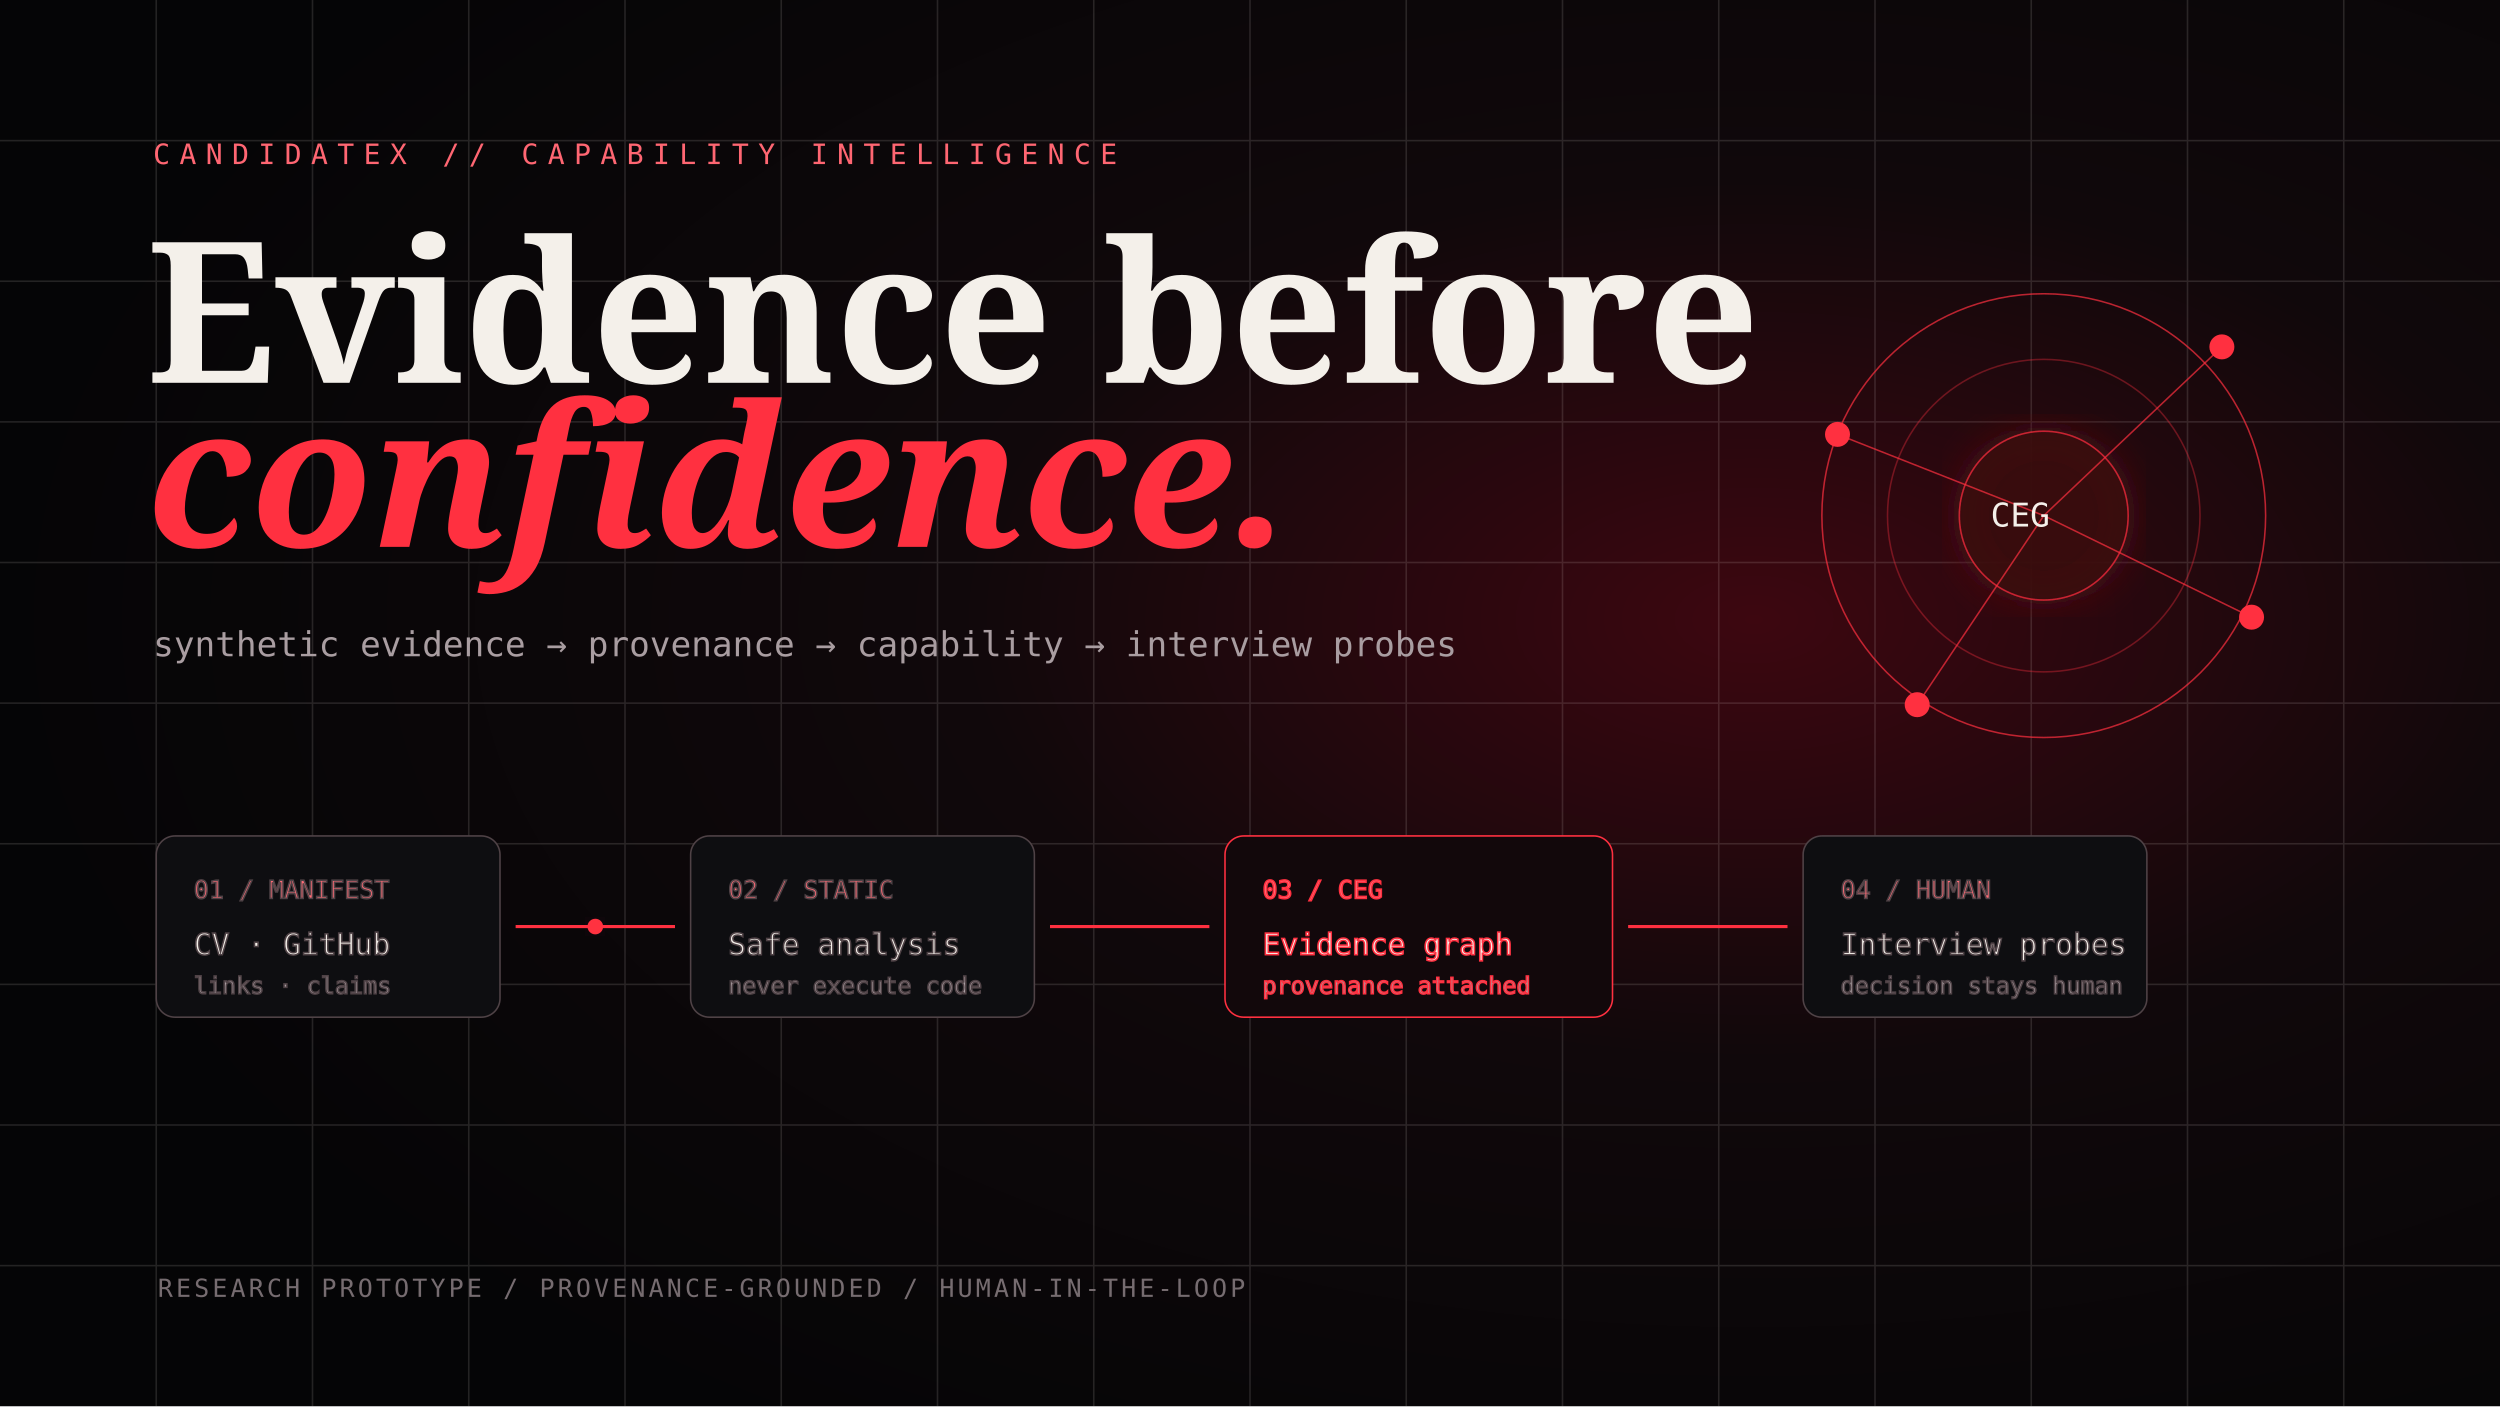
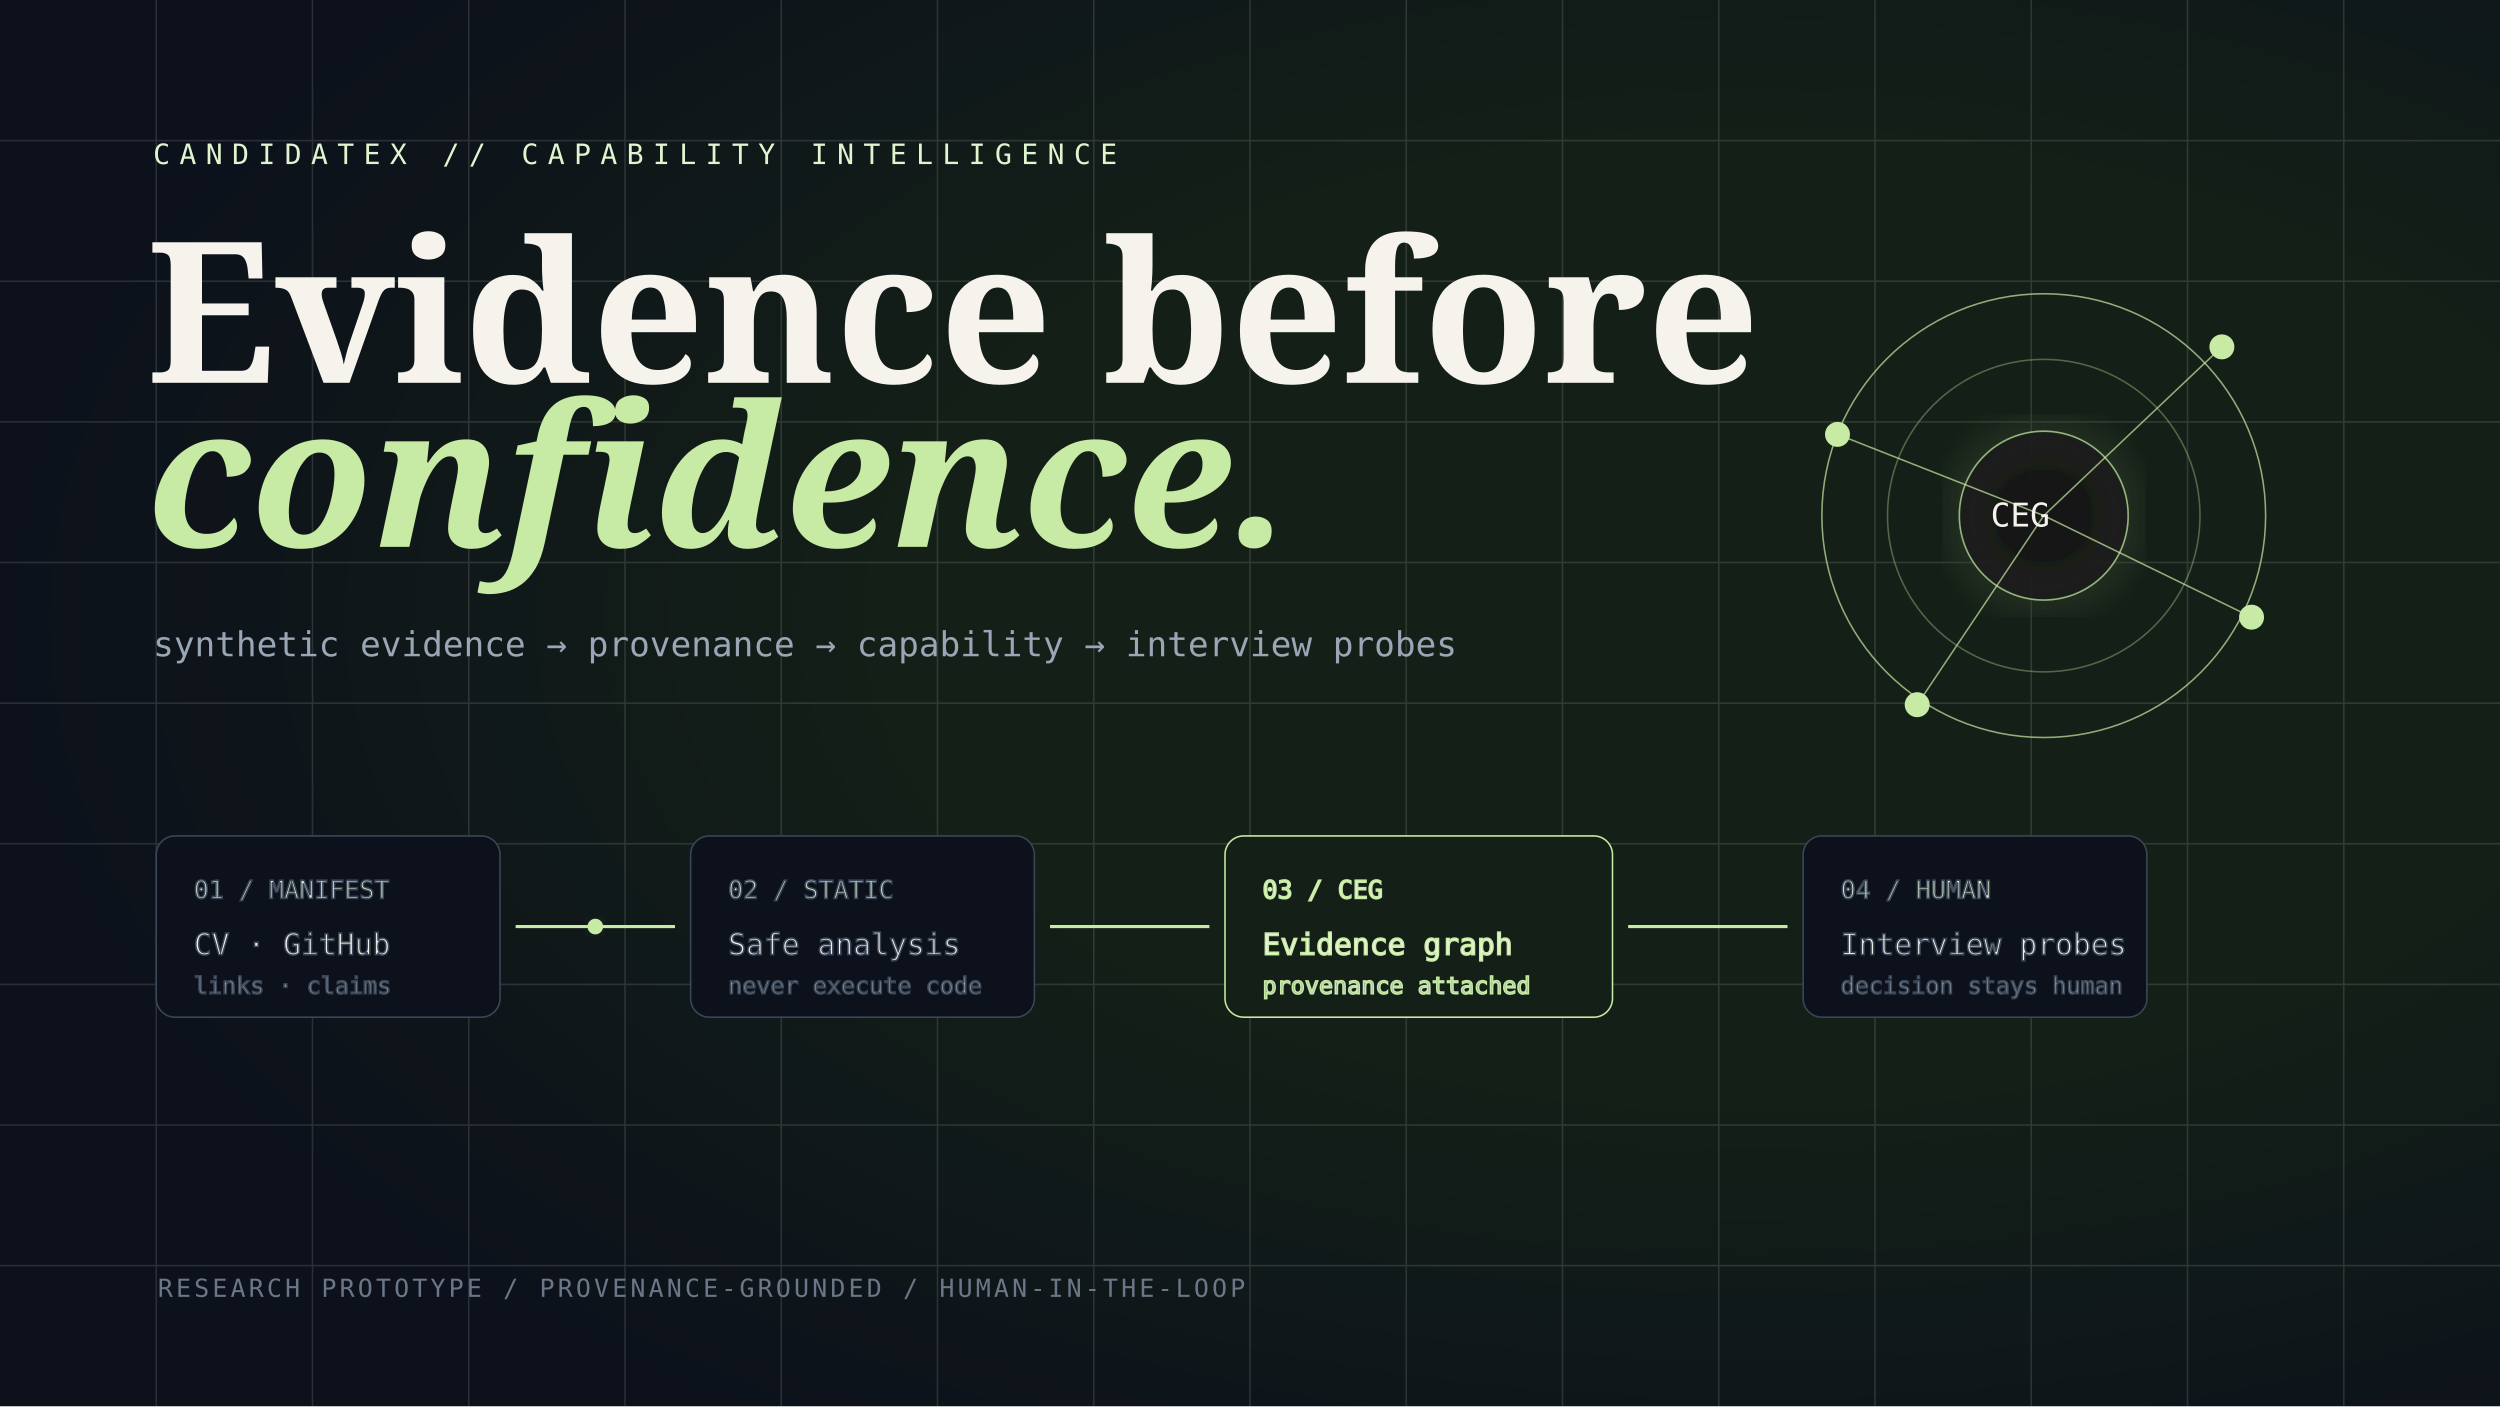
<svg xmlns="http://www.w3.org/2000/svg" width="1600" height="900" viewBox="0 0 1600 900" role="img" aria-labelledby="title desc">
  <defs>
    <radialGradient id="bg" cx="70%" cy="44%" r="70%">
-       <stop offset="0" stop-color="#3d0710" />
-       <stop offset=".45" stop-color="#10080b" />
-       <stop offset="1" stop-color="#050506" />
+       <stop offset="0" stop-color="#142017" />
+       <stop offset=".45" stop-color="#142017" />
+       <stop offset="1" stop-color="#0c111b" />
    </radialGradient>
    <linearGradient id="red" x1="0" x2="1">
-       <stop stop-color="#ff3040" />
-       <stop offset="1" stop-color="#8f1220" />
+       <stop stop-color="#c7eaa4" />
+       <stop offset="1" stop-color="#3d5a32" />
    </linearGradient>
    <filter id="glow">
      <feGaussianBlur stdDeviation="12" result="b" />
      <feMerge>
        <feMergeNode in="b" />
        <feMergeNode in="SourceGraphic" />
      </feMerge>
    </filter>
  </defs>
  <rect width="1600" height="900" fill="url(#bg)" />
-   <g opacity=".13" stroke="#f4f0ea">
+   <g opacity=".13" stroke="#f6f3ec">
    <path d="M0 90H1600M0 180H1600M0 270H1600M0 360H1600M0 450H1600M0 540H1600M0 630H1600M0 720H1600M0 810H1600" />
    <path d="M100 0V900M200 0V900M300 0V900M400 0V900M500 0V900M600 0V900M700 0V900M800 0V900M900 0V900M1000 0V900M1100 0V900M1200 0V900M1300 0V900M1400 0V900M1500 0V900" />
  </g>
-   <text x="98" y="105" fill="#ff6672" font-family="monospace" font-size="18" letter-spacing="6">CANDIDATEX // CAPABILITY INTELLIGENCE</text>
-   <text x="94" y="245" fill="#f4f0ea" font-family="serif" font-size="126" font-weight="600">Evidence before</text>
-   <text x="94" y="350" fill="#ff3040" font-family="serif" font-size="126" font-style="italic" font-weight="600">confidence.</text>
-   <text x="98" y="420" fill="#a99da1" font-family="monospace" font-size="22">synthetic evidence → provenance → capability → interview probes</text>
+   <text x="98" y="105" fill="#e0f4cf" font-family="monospace" font-size="18" letter-spacing="6">CANDIDATEX // CAPABILITY INTELLIGENCE</text>
+   <text x="94" y="245" fill="#f6f3ec" font-family="serif" font-size="126" font-weight="600">Evidence before</text>
+   <text x="94" y="350" fill="#c7eaa4" font-family="serif" font-size="126" font-style="italic" font-weight="600">confidence.</text>
+   <text x="98" y="420" fill="#9aa6b5" font-family="monospace" font-size="22">synthetic evidence → provenance → capability → interview probes</text>
  <g transform="translate(100 535)" font-family="monospace">
-     <g fill="#0e0e11" stroke="#4f4246">
+     <g fill="#0c111b" stroke="#3a4656">
      <rect width="220" height="116" rx="12" />
-       <text x="24" y="40" fill="#ff6c77" font-size="16">01 / MANIFEST</text>
-       <text x="24" y="76" fill="#f4f0ea" font-size="19">CV · GitHub</text>
-       <text x="24" y="101" fill="#a99da1" font-size="15">links · claims</text>
+       <text x="24" y="40" fill="#e0f4cf" font-size="16">01 / MANIFEST</text>
+       <text x="24" y="76" fill="#f6f3ec" font-size="19">CV · GitHub</text>
+       <text x="24" y="101" fill="#9aa6b5" font-size="15">links · claims</text>
    </g>
-     <path d="M230 58H332" stroke="#ff3040" stroke-width="2" />
-     <circle cx="281" cy="58" r="5" fill="#ff3040" filter="url(#glow)" />
-     <g transform="translate(342)" fill="#0e0e11" stroke="#4f4246">
+     <path d="M230 58H332" stroke="#c7eaa4" stroke-width="2" />
+     <circle cx="281" cy="58" r="5" fill="#c7eaa4" filter="url(#glow)" />
+     <g transform="translate(342)" fill="#0c111b" stroke="#3a4656">
      <rect width="220" height="116" rx="12" />
-       <text x="24" y="40" fill="#ff6c77" font-size="16">02 / STATIC</text>
-       <text x="24" y="76" fill="#f4f0ea" font-size="19">Safe analysis</text>
-       <text x="24" y="101" fill="#a99da1" font-size="15">never execute code</text>
+       <text x="24" y="40" fill="#e0f4cf" font-size="16">02 / STATIC</text>
+       <text x="24" y="76" fill="#f6f3ec" font-size="19">Safe analysis</text>
+       <text x="24" y="101" fill="#9aa6b5" font-size="15">never execute code</text>
    </g>
-     <path d="M572 58H674" stroke="#ff3040" stroke-width="2" />
-     <g transform="translate(684)" fill="#12080b" stroke="#ff3040">
+     <path d="M572 58H674" stroke="#c7eaa4" stroke-width="2" />
+     <g transform="translate(684)" fill="#142017" stroke="#c7eaa4">
      <rect width="248" height="116" rx="12" />
-       <text x="24" y="40" fill="#ff6c77" font-size="16">03 / CEG</text>
-       <text x="24" y="76" fill="#f4f0ea" font-size="19">Evidence graph</text>
-       <text x="24" y="101" fill="#a99da1" font-size="15">provenance attached</text>
+       <text x="24" y="40" fill="#e0f4cf" font-size="16">03 / CEG</text>
+       <text x="24" y="76" fill="#f6f3ec" font-size="19">Evidence graph</text>
+       <text x="24" y="101" fill="#9aa6b5" font-size="15">provenance attached</text>
    </g>
-     <path d="M942 58H1044" stroke="#ff3040" stroke-width="2" />
-     <g transform="translate(1054)" fill="#0e0e11" stroke="#4f4246">
+     <path d="M942 58H1044" stroke="#c7eaa4" stroke-width="2" />
+     <g transform="translate(1054)" fill="#0c111b" stroke="#3a4656">
      <rect width="220" height="116" rx="12" />
-       <text x="24" y="40" fill="#ff6c77" font-size="16">04 / HUMAN</text>
-       <text x="24" y="76" fill="#f4f0ea" font-size="19">Interview probes</text>
-       <text x="24" y="101" fill="#a99da1" font-size="15">decision stays human</text>
+       <text x="24" y="40" fill="#e0f4cf" font-size="16">04 / HUMAN</text>
+       <text x="24" y="76" fill="#f6f3ec" font-size="19">Interview probes</text>
+       <text x="24" y="101" fill="#9aa6b5" font-size="15">decision stays human</text>
    </g>
  </g>
-   <g transform="translate(1138 160)" fill="none" stroke="#ff3040" stroke-opacity=".7">
+   <g transform="translate(1138 160)" fill="none" stroke="#c7eaa4" stroke-opacity=".7">
    <circle cx="170" cy="170" r="142" />
    <circle cx="170" cy="170" r="100" stroke-opacity=".35" />
-     <circle cx="170" cy="170" r="54" fill="#370810" fill-opacity=".8" filter="url(#glow)" />
+     <circle cx="170" cy="170" r="54" fill="#142017" fill-opacity=".8" filter="url(#glow)" />
    <path d="M38 118L170 170 284 62M170 170L303 235M170 170L89 291" />
-     <g fill="#ff3040" stroke="none">
+     <g fill="#c7eaa4" stroke="none">
      <circle cx="38" cy="118" r="8" />
      <circle cx="284" cy="62" r="8" />
      <circle cx="303" cy="235" r="8" />
      <circle cx="89" cy="291" r="8" />
    </g>
-     <text x="136" y="177" fill="#f4f0ea" stroke="none" font-family="monospace" font-size="21">CEG</text>
+     <text x="136" y="177" fill="#f6f3ec" stroke="none" font-family="monospace" font-size="21">CEG</text>
  </g>
-   <text x="101" y="830" fill="#766c70" font-family="monospace" font-size="16" letter-spacing="2">RESEARCH PROTOTYPE / PROVENANCE-GROUNDED / HUMAN-IN-THE-LOOP</text>
+   <text x="101" y="830" fill="#6b7787" font-family="monospace" font-size="16" letter-spacing="2">RESEARCH PROTOTYPE / PROVENANCE-GROUNDED / HUMAN-IN-THE-LOOP</text>
</svg>
